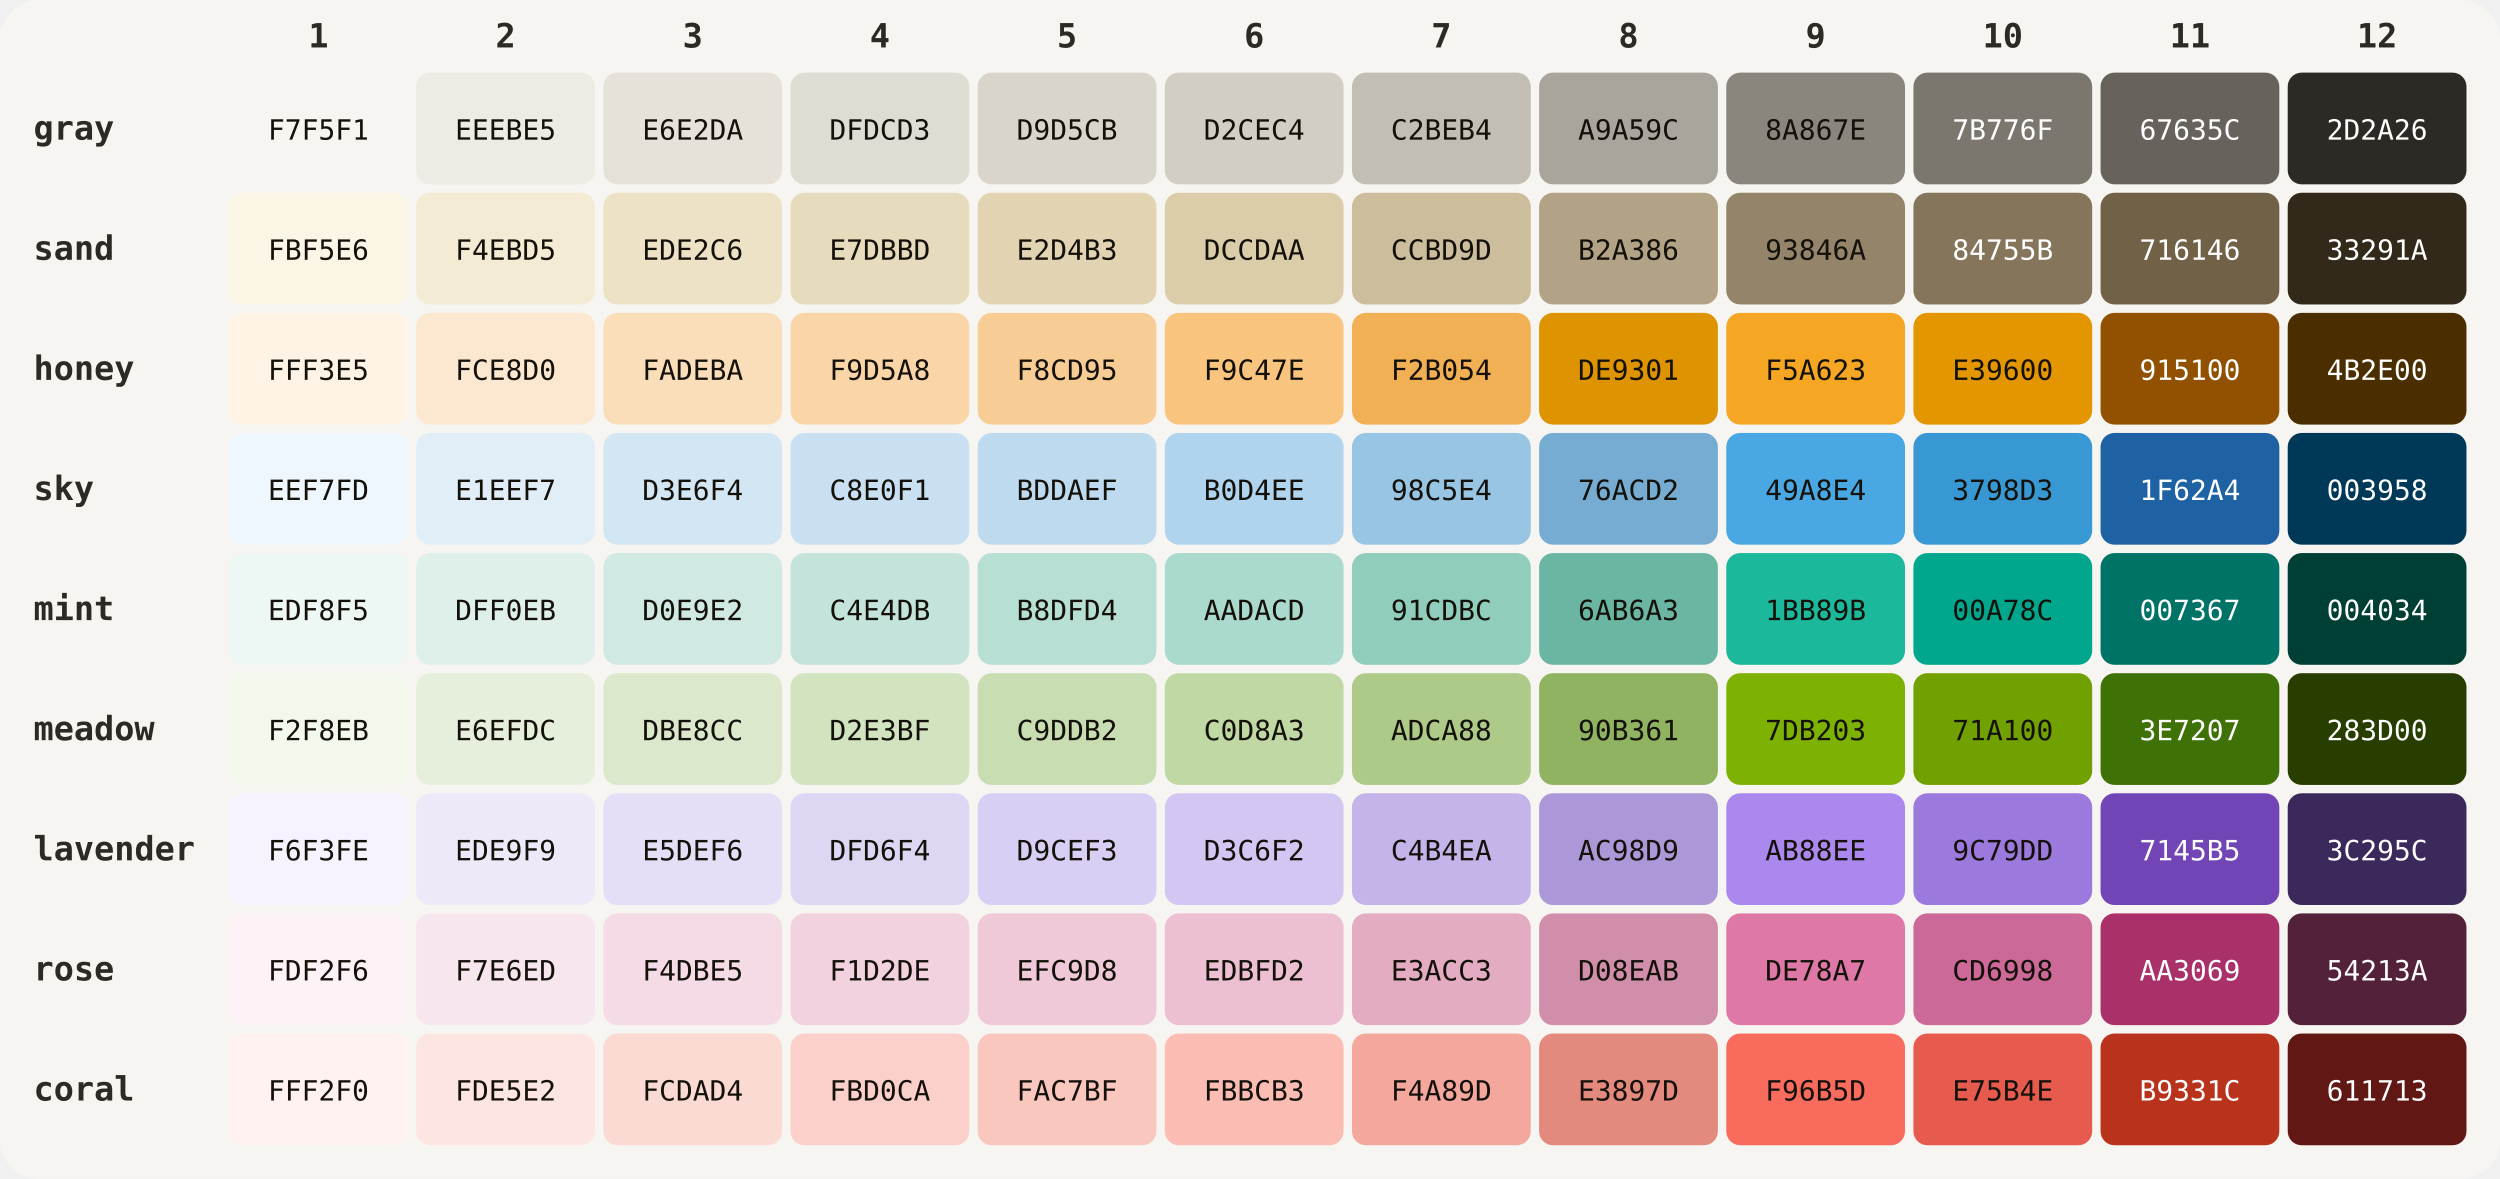
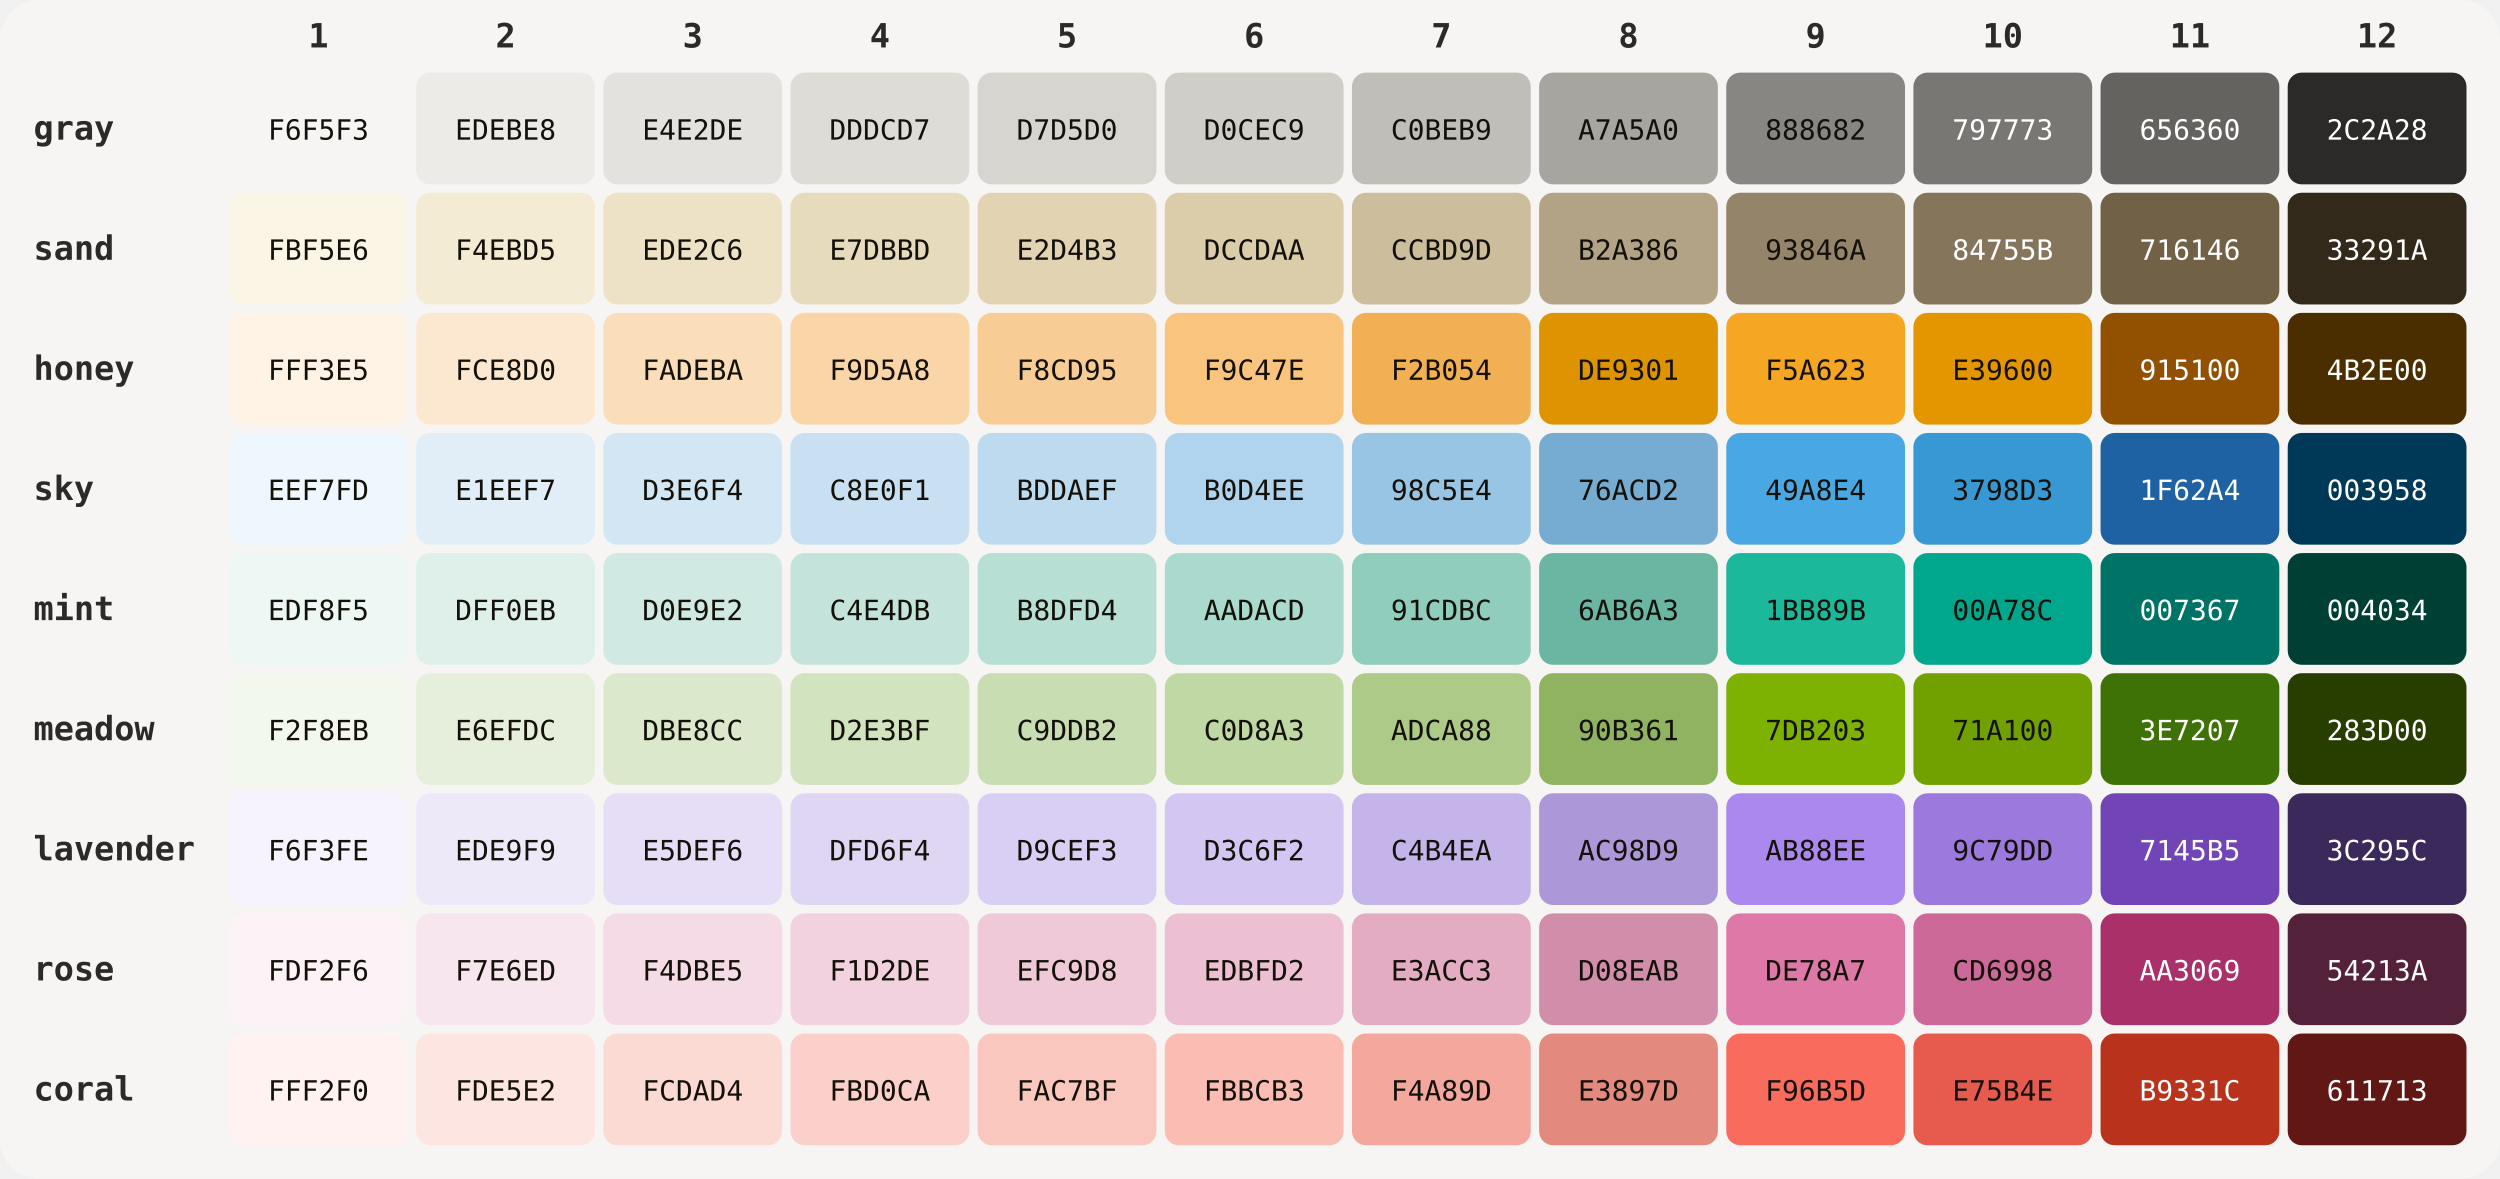
<svg xmlns="http://www.w3.org/2000/svg" viewBox="0 0 895 422" role="img" aria-label="Favo app palette, light">
-   <rect width="895" height="422" rx="14" fill="#F7F5F1" />
+   <rect width="895" height="422" rx="14" fill="#F6F5F3" />
  <g font-family="ui-monospace, SFMono-Regular, Menlo, monospace">
-     <text x="114" y="17" text-anchor="middle" font-size="12" font-weight="600" fill="#2D2A26">1</text>
-     <text x="181" y="17" text-anchor="middle" font-size="12" font-weight="600" fill="#2D2A26">2</text>
-     <text x="248" y="17" text-anchor="middle" font-size="12" font-weight="600" fill="#2D2A26">3</text>
-     <text x="315" y="17" text-anchor="middle" font-size="12" font-weight="600" fill="#2D2A26">4</text>
-     <text x="382" y="17" text-anchor="middle" font-size="12" font-weight="600" fill="#2D2A26">5</text>
-     <text x="449" y="17" text-anchor="middle" font-size="12" font-weight="600" fill="#2D2A26">6</text>
-     <text x="516" y="17" text-anchor="middle" font-size="12" font-weight="600" fill="#2D2A26">7</text>
-     <text x="583" y="17" text-anchor="middle" font-size="12" font-weight="600" fill="#2D2A26">8</text>
-     <text x="650" y="17" text-anchor="middle" font-size="12" font-weight="600" fill="#2D2A26">9</text>
-     <text x="717" y="17" text-anchor="middle" font-size="12" font-weight="600" fill="#2D2A26">10</text>
-     <text x="784" y="17" text-anchor="middle" font-size="12" font-weight="600" fill="#2D2A26">11</text>
-     <text x="851" y="17" text-anchor="middle" font-size="12" font-weight="600" fill="#2D2A26">12</text>
-     <text x="12" y="50" font-size="12" font-weight="600" fill="#2D2A26">gray</text>
-     <rect x="82" y="26" width="64" height="40" rx="5" fill="#F7F5F1" />
-     <text x="114" y="50" text-anchor="middle" font-size="10" fill="#14110B">F7F5F1</text>
-     <rect x="149" y="26" width="64" height="40" rx="5" fill="#EEEBE5" />
-     <text x="181" y="50" text-anchor="middle" font-size="10" fill="#14110B">EEEBE5</text>
-     <rect x="216" y="26" width="64" height="40" rx="5" fill="#E6E2DA" />
-     <text x="248" y="50" text-anchor="middle" font-size="10" fill="#14110B">E6E2DA</text>
-     <rect x="283" y="26" width="64" height="40" rx="5" fill="#DFDCD3" />
-     <text x="315" y="50" text-anchor="middle" font-size="10" fill="#14110B">DFDCD3</text>
-     <rect x="350" y="26" width="64" height="40" rx="5" fill="#D9D5CB" />
-     <text x="382" y="50" text-anchor="middle" font-size="10" fill="#14110B">D9D5CB</text>
-     <rect x="417" y="26" width="64" height="40" rx="5" fill="#D2CEC4" />
-     <text x="449" y="50" text-anchor="middle" font-size="10" fill="#14110B">D2CEC4</text>
-     <rect x="484" y="26" width="64" height="40" rx="5" fill="#C2BEB4" />
-     <text x="516" y="50" text-anchor="middle" font-size="10" fill="#14110B">C2BEB4</text>
-     <rect x="551" y="26" width="64" height="40" rx="5" fill="#A9A59C" />
-     <text x="583" y="50" text-anchor="middle" font-size="10" fill="#14110B">A9A59C</text>
-     <rect x="618" y="26" width="64" height="40" rx="5" fill="#8A867E" />
-     <text x="650" y="50" text-anchor="middle" font-size="10" fill="#14110B">8A867E</text>
-     <rect x="685" y="26" width="64" height="40" rx="5" fill="#7B776F" />
-     <text x="717" y="50" text-anchor="middle" font-size="10" fill="#FFFFFF">7B776F</text>
-     <rect x="752" y="26" width="64" height="40" rx="5" fill="#67635C" />
-     <text x="784" y="50" text-anchor="middle" font-size="10" fill="#FFFFFF">67635C</text>
-     <rect x="819" y="26" width="64" height="40" rx="5" fill="#2D2A26" />
-     <text x="851" y="50" text-anchor="middle" font-size="10" fill="#FFFFFF">2D2A26</text>
-     <text x="12" y="93" font-size="12" font-weight="600" fill="#2D2A26">sand</text>
+     <text x="114" y="17" text-anchor="middle" font-size="12" font-weight="600" fill="#2C2A28">1</text>
+     <text x="181" y="17" text-anchor="middle" font-size="12" font-weight="600" fill="#2C2A28">2</text>
+     <text x="248" y="17" text-anchor="middle" font-size="12" font-weight="600" fill="#2C2A28">3</text>
+     <text x="315" y="17" text-anchor="middle" font-size="12" font-weight="600" fill="#2C2A28">4</text>
+     <text x="382" y="17" text-anchor="middle" font-size="12" font-weight="600" fill="#2C2A28">5</text>
+     <text x="449" y="17" text-anchor="middle" font-size="12" font-weight="600" fill="#2C2A28">6</text>
+     <text x="516" y="17" text-anchor="middle" font-size="12" font-weight="600" fill="#2C2A28">7</text>
+     <text x="583" y="17" text-anchor="middle" font-size="12" font-weight="600" fill="#2C2A28">8</text>
+     <text x="650" y="17" text-anchor="middle" font-size="12" font-weight="600" fill="#2C2A28">9</text>
+     <text x="717" y="17" text-anchor="middle" font-size="12" font-weight="600" fill="#2C2A28">10</text>
+     <text x="784" y="17" text-anchor="middle" font-size="12" font-weight="600" fill="#2C2A28">11</text>
+     <text x="851" y="17" text-anchor="middle" font-size="12" font-weight="600" fill="#2C2A28">12</text>
+     <text x="12" y="50" font-size="12" font-weight="600" fill="#2C2A28">gray</text>
+     <rect x="82" y="26" width="64" height="40" rx="5" fill="#F6F5F3" />
+     <text x="114" y="50" text-anchor="middle" font-size="10" fill="#14110B">F6F5F3</text>
+     <rect x="149" y="26" width="64" height="40" rx="5" fill="#EDEBE8" />
+     <text x="181" y="50" text-anchor="middle" font-size="10" fill="#14110B">EDEBE8</text>
+     <rect x="216" y="26" width="64" height="40" rx="5" fill="#E4E2DE" />
+     <text x="248" y="50" text-anchor="middle" font-size="10" fill="#14110B">E4E2DE</text>
+     <rect x="283" y="26" width="64" height="40" rx="5" fill="#DDDCD7" />
+     <text x="315" y="50" text-anchor="middle" font-size="10" fill="#14110B">DDDCD7</text>
+     <rect x="350" y="26" width="64" height="40" rx="5" fill="#D7D5D0" />
+     <text x="382" y="50" text-anchor="middle" font-size="10" fill="#14110B">D7D5D0</text>
+     <rect x="417" y="26" width="64" height="40" rx="5" fill="#D0CEC9" />
+     <text x="449" y="50" text-anchor="middle" font-size="10" fill="#14110B">D0CEC9</text>
+     <rect x="484" y="26" width="64" height="40" rx="5" fill="#C0BEB9" />
+     <text x="516" y="50" text-anchor="middle" font-size="10" fill="#14110B">C0BEB9</text>
+     <rect x="551" y="26" width="64" height="40" rx="5" fill="#A7A5A0" />
+     <text x="583" y="50" text-anchor="middle" font-size="10" fill="#14110B">A7A5A0</text>
+     <rect x="618" y="26" width="64" height="40" rx="5" fill="#888682" />
+     <text x="650" y="50" text-anchor="middle" font-size="10" fill="#14110B">888682</text>
+     <rect x="685" y="26" width="64" height="40" rx="5" fill="#797773" />
+     <text x="717" y="50" text-anchor="middle" font-size="10" fill="#FFFFFF">797773</text>
+     <rect x="752" y="26" width="64" height="40" rx="5" fill="#656360" />
+     <text x="784" y="50" text-anchor="middle" font-size="10" fill="#FFFFFF">656360</text>
+     <rect x="819" y="26" width="64" height="40" rx="5" fill="#2C2A28" />
+     <text x="851" y="50" text-anchor="middle" font-size="10" fill="#FFFFFF">2C2A28</text>
+     <text x="12" y="93" font-size="12" font-weight="600" fill="#2C2A28">sand</text>
    <rect x="82" y="69" width="64" height="40" rx="5" fill="#FBF5E6" />
    <text x="114" y="93" text-anchor="middle" font-size="10" fill="#14110B">FBF5E6</text>
    <rect x="149" y="69" width="64" height="40" rx="5" fill="#F4EBD5" />
    <text x="181" y="93" text-anchor="middle" font-size="10" fill="#14110B">F4EBD5</text>
    <rect x="216" y="69" width="64" height="40" rx="5" fill="#EDE2C6" />
    <text x="248" y="93" text-anchor="middle" font-size="10" fill="#14110B">EDE2C6</text>
    <rect x="283" y="69" width="64" height="40" rx="5" fill="#E7DBBD" />
    <text x="315" y="93" text-anchor="middle" font-size="10" fill="#14110B">E7DBBD</text>
    <rect x="350" y="69" width="64" height="40" rx="5" fill="#E2D4B3" />
    <text x="382" y="93" text-anchor="middle" font-size="10" fill="#14110B">E2D4B3</text>
    <rect x="417" y="69" width="64" height="40" rx="5" fill="#DCCDAA" />
    <text x="449" y="93" text-anchor="middle" font-size="10" fill="#14110B">DCCDAA</text>
    <rect x="484" y="69" width="64" height="40" rx="5" fill="#CCBD9D" />
    <text x="516" y="93" text-anchor="middle" font-size="10" fill="#14110B">CCBD9D</text>
    <rect x="551" y="69" width="64" height="40" rx="5" fill="#B2A386" />
    <text x="583" y="93" text-anchor="middle" font-size="10" fill="#14110B">B2A386</text>
    <rect x="618" y="69" width="64" height="40" rx="5" fill="#93846A" />
    <text x="650" y="93" text-anchor="middle" font-size="10" fill="#14110B">93846A</text>
    <rect x="685" y="69" width="64" height="40" rx="5" fill="#84755B" />
    <text x="717" y="93" text-anchor="middle" font-size="10" fill="#FFFFFF">84755B</text>
    <rect x="752" y="69" width="64" height="40" rx="5" fill="#716146" />
    <text x="784" y="93" text-anchor="middle" font-size="10" fill="#FFFFFF">716146</text>
    <rect x="819" y="69" width="64" height="40" rx="5" fill="#33291A" />
    <text x="851" y="93" text-anchor="middle" font-size="10" fill="#FFFFFF">33291A</text>
-     <text x="12" y="136" font-size="12" font-weight="600" fill="#2D2A26">honey</text>
+     <text x="12" y="136" font-size="12" font-weight="600" fill="#2C2A28">honey</text>
    <rect x="82" y="112" width="64" height="40" rx="5" fill="#FFF3E5" />
    <text x="114" y="136" text-anchor="middle" font-size="10" fill="#14110B">FFF3E5</text>
    <rect x="149" y="112" width="64" height="40" rx="5" fill="#FCE8D0" />
    <text x="181" y="136" text-anchor="middle" font-size="10" fill="#14110B">FCE8D0</text>
    <rect x="216" y="112" width="64" height="40" rx="5" fill="#FADEBA" />
    <text x="248" y="136" text-anchor="middle" font-size="10" fill="#14110B">FADEBA</text>
    <rect x="283" y="112" width="64" height="40" rx="5" fill="#F9D5A8" />
    <text x="315" y="136" text-anchor="middle" font-size="10" fill="#14110B">F9D5A8</text>
    <rect x="350" y="112" width="64" height="40" rx="5" fill="#F8CD95" />
    <text x="382" y="136" text-anchor="middle" font-size="10" fill="#14110B">F8CD95</text>
    <rect x="417" y="112" width="64" height="40" rx="5" fill="#F9C47E" />
    <text x="449" y="136" text-anchor="middle" font-size="10" fill="#14110B">F9C47E</text>
    <rect x="484" y="112" width="64" height="40" rx="5" fill="#F2B054" />
    <text x="516" y="136" text-anchor="middle" font-size="10" fill="#14110B">F2B054</text>
    <rect x="551" y="112" width="64" height="40" rx="5" fill="#DE9301" />
    <text x="583" y="136" text-anchor="middle" font-size="10" fill="#14110B">DE9301</text>
    <rect x="618" y="112" width="64" height="40" rx="5" fill="#F5A623" />
    <text x="650" y="136" text-anchor="middle" font-size="10" fill="#14110B">F5A623</text>
    <rect x="685" y="112" width="64" height="40" rx="5" fill="#E39600" />
    <text x="717" y="136" text-anchor="middle" font-size="10" fill="#14110B">E39600</text>
    <rect x="752" y="112" width="64" height="40" rx="5" fill="#915100" />
    <text x="784" y="136" text-anchor="middle" font-size="10" fill="#FFFFFF">915100</text>
    <rect x="819" y="112" width="64" height="40" rx="5" fill="#4B2E00" />
    <text x="851" y="136" text-anchor="middle" font-size="10" fill="#FFFFFF">4B2E00</text>
-     <text x="12" y="179" font-size="12" font-weight="600" fill="#2D2A26">sky</text>
+     <text x="12" y="179" font-size="12" font-weight="600" fill="#2C2A28">sky</text>
    <rect x="82" y="155" width="64" height="40" rx="5" fill="#EEF7FD" />
    <text x="114" y="179" text-anchor="middle" font-size="10" fill="#14110B">EEF7FD</text>
    <rect x="149" y="155" width="64" height="40" rx="5" fill="#E1EEF7" />
    <text x="181" y="179" text-anchor="middle" font-size="10" fill="#14110B">E1EEF7</text>
    <rect x="216" y="155" width="64" height="40" rx="5" fill="#D3E6F4" />
    <text x="248" y="179" text-anchor="middle" font-size="10" fill="#14110B">D3E6F4</text>
    <rect x="283" y="155" width="64" height="40" rx="5" fill="#C8E0F1" />
    <text x="315" y="179" text-anchor="middle" font-size="10" fill="#14110B">C8E0F1</text>
    <rect x="350" y="155" width="64" height="40" rx="5" fill="#BDDAEF" />
    <text x="382" y="179" text-anchor="middle" font-size="10" fill="#14110B">BDDAEF</text>
    <rect x="417" y="155" width="64" height="40" rx="5" fill="#B0D4EE" />
    <text x="449" y="179" text-anchor="middle" font-size="10" fill="#14110B">B0D4EE</text>
    <rect x="484" y="155" width="64" height="40" rx="5" fill="#98C5E4" />
    <text x="516" y="179" text-anchor="middle" font-size="10" fill="#14110B">98C5E4</text>
    <rect x="551" y="155" width="64" height="40" rx="5" fill="#76ACD2" />
    <text x="583" y="179" text-anchor="middle" font-size="10" fill="#14110B">76ACD2</text>
    <rect x="618" y="155" width="64" height="40" rx="5" fill="#49A8E4" />
    <text x="650" y="179" text-anchor="middle" font-size="10" fill="#14110B">49A8E4</text>
    <rect x="685" y="155" width="64" height="40" rx="5" fill="#3798D3" />
    <text x="717" y="179" text-anchor="middle" font-size="10" fill="#14110B">3798D3</text>
    <rect x="752" y="155" width="64" height="40" rx="5" fill="#1F62A4" />
    <text x="784" y="179" text-anchor="middle" font-size="10" fill="#FFFFFF">1F62A4</text>
    <rect x="819" y="155" width="64" height="40" rx="5" fill="#003958" />
    <text x="851" y="179" text-anchor="middle" font-size="10" fill="#FFFFFF">003958</text>
-     <text x="12" y="222" font-size="12" font-weight="600" fill="#2D2A26">mint</text>
+     <text x="12" y="222" font-size="12" font-weight="600" fill="#2C2A28">mint</text>
    <rect x="82" y="198" width="64" height="40" rx="5" fill="#EDF8F5" />
    <text x="114" y="222" text-anchor="middle" font-size="10" fill="#14110B">EDF8F5</text>
    <rect x="149" y="198" width="64" height="40" rx="5" fill="#DFF0EB" />
    <text x="181" y="222" text-anchor="middle" font-size="10" fill="#14110B">DFF0EB</text>
    <rect x="216" y="198" width="64" height="40" rx="5" fill="#D0E9E2" />
    <text x="248" y="222" text-anchor="middle" font-size="10" fill="#14110B">D0E9E2</text>
    <rect x="283" y="198" width="64" height="40" rx="5" fill="#C4E4DB" />
    <text x="315" y="222" text-anchor="middle" font-size="10" fill="#14110B">C4E4DB</text>
    <rect x="350" y="198" width="64" height="40" rx="5" fill="#B8DFD4" />
    <text x="382" y="222" text-anchor="middle" font-size="10" fill="#14110B">B8DFD4</text>
    <rect x="417" y="198" width="64" height="40" rx="5" fill="#AADACD" />
    <text x="449" y="222" text-anchor="middle" font-size="10" fill="#14110B">AADACD</text>
    <rect x="484" y="198" width="64" height="40" rx="5" fill="#91CDBC" />
    <text x="516" y="222" text-anchor="middle" font-size="10" fill="#14110B">91CDBC</text>
    <rect x="551" y="198" width="64" height="40" rx="5" fill="#6AB6A3" />
    <text x="583" y="222" text-anchor="middle" font-size="10" fill="#14110B">6AB6A3</text>
    <rect x="618" y="198" width="64" height="40" rx="5" fill="#1BB89B" />
    <text x="650" y="222" text-anchor="middle" font-size="10" fill="#14110B">1BB89B</text>
    <rect x="685" y="198" width="64" height="40" rx="5" fill="#00A78C" />
    <text x="717" y="222" text-anchor="middle" font-size="10" fill="#14110B">00A78C</text>
    <rect x="752" y="198" width="64" height="40" rx="5" fill="#007367" />
    <text x="784" y="222" text-anchor="middle" font-size="10" fill="#FFFFFF">007367</text>
    <rect x="819" y="198" width="64" height="40" rx="5" fill="#004034" />
    <text x="851" y="222" text-anchor="middle" font-size="10" fill="#FFFFFF">004034</text>
-     <text x="12" y="265" font-size="12" font-weight="600" fill="#2D2A26">meadow</text>
+     <text x="12" y="265" font-size="12" font-weight="600" fill="#2C2A28">meadow</text>
    <rect x="82" y="241" width="64" height="40" rx="5" fill="#F2F8EB" />
    <text x="114" y="265" text-anchor="middle" font-size="10" fill="#14110B">F2F8EB</text>
    <rect x="149" y="241" width="64" height="40" rx="5" fill="#E6EFDC" />
    <text x="181" y="265" text-anchor="middle" font-size="10" fill="#14110B">E6EFDC</text>
    <rect x="216" y="241" width="64" height="40" rx="5" fill="#DBE8CC" />
    <text x="248" y="265" text-anchor="middle" font-size="10" fill="#14110B">DBE8CC</text>
    <rect x="283" y="241" width="64" height="40" rx="5" fill="#D2E3BF" />
    <text x="315" y="265" text-anchor="middle" font-size="10" fill="#14110B">D2E3BF</text>
    <rect x="350" y="241" width="64" height="40" rx="5" fill="#C9DDB2" />
    <text x="382" y="265" text-anchor="middle" font-size="10" fill="#14110B">C9DDB2</text>
    <rect x="417" y="241" width="64" height="40" rx="5" fill="#C0D8A3" />
    <text x="449" y="265" text-anchor="middle" font-size="10" fill="#14110B">C0D8A3</text>
    <rect x="484" y="241" width="64" height="40" rx="5" fill="#ADCA88" />
    <text x="516" y="265" text-anchor="middle" font-size="10" fill="#14110B">ADCA88</text>
    <rect x="551" y="241" width="64" height="40" rx="5" fill="#90B361" />
    <text x="583" y="265" text-anchor="middle" font-size="10" fill="#14110B">90B361</text>
    <rect x="618" y="241" width="64" height="40" rx="5" fill="#7DB203" />
    <text x="650" y="265" text-anchor="middle" font-size="10" fill="#14110B">7DB203</text>
    <rect x="685" y="241" width="64" height="40" rx="5" fill="#71A100" />
    <text x="717" y="265" text-anchor="middle" font-size="10" fill="#14110B">71A100</text>
    <rect x="752" y="241" width="64" height="40" rx="5" fill="#3E7207" />
    <text x="784" y="265" text-anchor="middle" font-size="10" fill="#FFFFFF">3E7207</text>
    <rect x="819" y="241" width="64" height="40" rx="5" fill="#283D00" />
    <text x="851" y="265" text-anchor="middle" font-size="10" fill="#FFFFFF">283D00</text>
-     <text x="12" y="308" font-size="12" font-weight="600" fill="#2D2A26">lavender</text>
+     <text x="12" y="308" font-size="12" font-weight="600" fill="#2C2A28">lavender</text>
    <rect x="82" y="284" width="64" height="40" rx="5" fill="#F6F3FE" />
    <text x="114" y="308" text-anchor="middle" font-size="10" fill="#14110B">F6F3FE</text>
    <rect x="149" y="284" width="64" height="40" rx="5" fill="#EDE9F9" />
    <text x="181" y="308" text-anchor="middle" font-size="10" fill="#14110B">EDE9F9</text>
    <rect x="216" y="284" width="64" height="40" rx="5" fill="#E5DEF6" />
    <text x="248" y="308" text-anchor="middle" font-size="10" fill="#14110B">E5DEF6</text>
    <rect x="283" y="284" width="64" height="40" rx="5" fill="#DFD6F4" />
    <text x="315" y="308" text-anchor="middle" font-size="10" fill="#14110B">DFD6F4</text>
    <rect x="350" y="284" width="64" height="40" rx="5" fill="#D9CEF3" />
    <text x="382" y="308" text-anchor="middle" font-size="10" fill="#14110B">D9CEF3</text>
    <rect x="417" y="284" width="64" height="40" rx="5" fill="#D3C6F2" />
    <text x="449" y="308" text-anchor="middle" font-size="10" fill="#14110B">D3C6F2</text>
    <rect x="484" y="284" width="64" height="40" rx="5" fill="#C4B4EA" />
    <text x="516" y="308" text-anchor="middle" font-size="10" fill="#14110B">C4B4EA</text>
    <rect x="551" y="284" width="64" height="40" rx="5" fill="#AC98D9" />
    <text x="583" y="308" text-anchor="middle" font-size="10" fill="#14110B">AC98D9</text>
    <rect x="618" y="284" width="64" height="40" rx="5" fill="#AB88EE" />
    <text x="650" y="308" text-anchor="middle" font-size="10" fill="#14110B">AB88EE</text>
    <rect x="685" y="284" width="64" height="40" rx="5" fill="#9C79DD" />
    <text x="717" y="308" text-anchor="middle" font-size="10" fill="#14110B">9C79DD</text>
    <rect x="752" y="284" width="64" height="40" rx="5" fill="#7145B5" />
    <text x="784" y="308" text-anchor="middle" font-size="10" fill="#FFFFFF">7145B5</text>
    <rect x="819" y="284" width="64" height="40" rx="5" fill="#3C295C" />
    <text x="851" y="308" text-anchor="middle" font-size="10" fill="#FFFFFF">3C295C</text>
-     <text x="12" y="351" font-size="12" font-weight="600" fill="#2D2A26">rose</text>
+     <text x="12" y="351" font-size="12" font-weight="600" fill="#2C2A28">rose</text>
    <rect x="82" y="327" width="64" height="40" rx="5" fill="#FDF2F6" />
    <text x="114" y="351" text-anchor="middle" font-size="10" fill="#14110B">FDF2F6</text>
    <rect x="149" y="327" width="64" height="40" rx="5" fill="#F7E6ED" />
    <text x="181" y="351" text-anchor="middle" font-size="10" fill="#14110B">F7E6ED</text>
    <rect x="216" y="327" width="64" height="40" rx="5" fill="#F4DBE5" />
    <text x="248" y="351" text-anchor="middle" font-size="10" fill="#14110B">F4DBE5</text>
    <rect x="283" y="327" width="64" height="40" rx="5" fill="#F1D2DE" />
    <text x="315" y="351" text-anchor="middle" font-size="10" fill="#14110B">F1D2DE</text>
    <rect x="350" y="327" width="64" height="40" rx="5" fill="#EFC9D8" />
    <text x="382" y="351" text-anchor="middle" font-size="10" fill="#14110B">EFC9D8</text>
    <rect x="417" y="327" width="64" height="40" rx="5" fill="#EDBFD2" />
    <text x="449" y="351" text-anchor="middle" font-size="10" fill="#14110B">EDBFD2</text>
    <rect x="484" y="327" width="64" height="40" rx="5" fill="#E3ACC3" />
    <text x="516" y="351" text-anchor="middle" font-size="10" fill="#14110B">E3ACC3</text>
    <rect x="551" y="327" width="64" height="40" rx="5" fill="#D08EAB" />
    <text x="583" y="351" text-anchor="middle" font-size="10" fill="#14110B">D08EAB</text>
    <rect x="618" y="327" width="64" height="40" rx="5" fill="#DE78A7" />
    <text x="650" y="351" text-anchor="middle" font-size="10" fill="#14110B">DE78A7</text>
    <rect x="685" y="327" width="64" height="40" rx="5" fill="#CD6998" />
    <text x="717" y="351" text-anchor="middle" font-size="10" fill="#14110B">CD6998</text>
    <rect x="752" y="327" width="64" height="40" rx="5" fill="#AA3069" />
    <text x="784" y="351" text-anchor="middle" font-size="10" fill="#FFFFFF">AA3069</text>
    <rect x="819" y="327" width="64" height="40" rx="5" fill="#54213A" />
    <text x="851" y="351" text-anchor="middle" font-size="10" fill="#FFFFFF">54213A</text>
-     <text x="12" y="394" font-size="12" font-weight="600" fill="#2D2A26">coral</text>
+     <text x="12" y="394" font-size="12" font-weight="600" fill="#2C2A28">coral</text>
    <rect x="82" y="370" width="64" height="40" rx="5" fill="#FFF2F0" />
    <text x="114" y="394" text-anchor="middle" font-size="10" fill="#14110B">FFF2F0</text>
    <rect x="149" y="370" width="64" height="40" rx="5" fill="#FDE5E2" />
    <text x="181" y="394" text-anchor="middle" font-size="10" fill="#14110B">FDE5E2</text>
    <rect x="216" y="370" width="64" height="40" rx="5" fill="#FCDAD4" />
    <text x="248" y="394" text-anchor="middle" font-size="10" fill="#14110B">FCDAD4</text>
    <rect x="283" y="370" width="64" height="40" rx="5" fill="#FBD0CA" />
    <text x="315" y="394" text-anchor="middle" font-size="10" fill="#14110B">FBD0CA</text>
    <rect x="350" y="370" width="64" height="40" rx="5" fill="#FAC7BF" />
    <text x="382" y="394" text-anchor="middle" font-size="10" fill="#14110B">FAC7BF</text>
    <rect x="417" y="370" width="64" height="40" rx="5" fill="#FBBCB3" />
    <text x="449" y="394" text-anchor="middle" font-size="10" fill="#14110B">FBBCB3</text>
    <rect x="484" y="370" width="64" height="40" rx="5" fill="#F4A89D" />
    <text x="516" y="394" text-anchor="middle" font-size="10" fill="#14110B">F4A89D</text>
    <rect x="551" y="370" width="64" height="40" rx="5" fill="#E3897D" />
    <text x="583" y="394" text-anchor="middle" font-size="10" fill="#14110B">E3897D</text>
    <rect x="618" y="370" width="64" height="40" rx="5" fill="#F96B5D" />
    <text x="650" y="394" text-anchor="middle" font-size="10" fill="#14110B">F96B5D</text>
    <rect x="685" y="370" width="64" height="40" rx="5" fill="#E75B4E" />
    <text x="717" y="394" text-anchor="middle" font-size="10" fill="#14110B">E75B4E</text>
    <rect x="752" y="370" width="64" height="40" rx="5" fill="#B9331C" />
    <text x="784" y="394" text-anchor="middle" font-size="10" fill="#FFFFFF">B9331C</text>
    <rect x="819" y="370" width="64" height="40" rx="5" fill="#611713" />
    <text x="851" y="394" text-anchor="middle" font-size="10" fill="#FFFFFF">611713</text>
  </g>
</svg>
